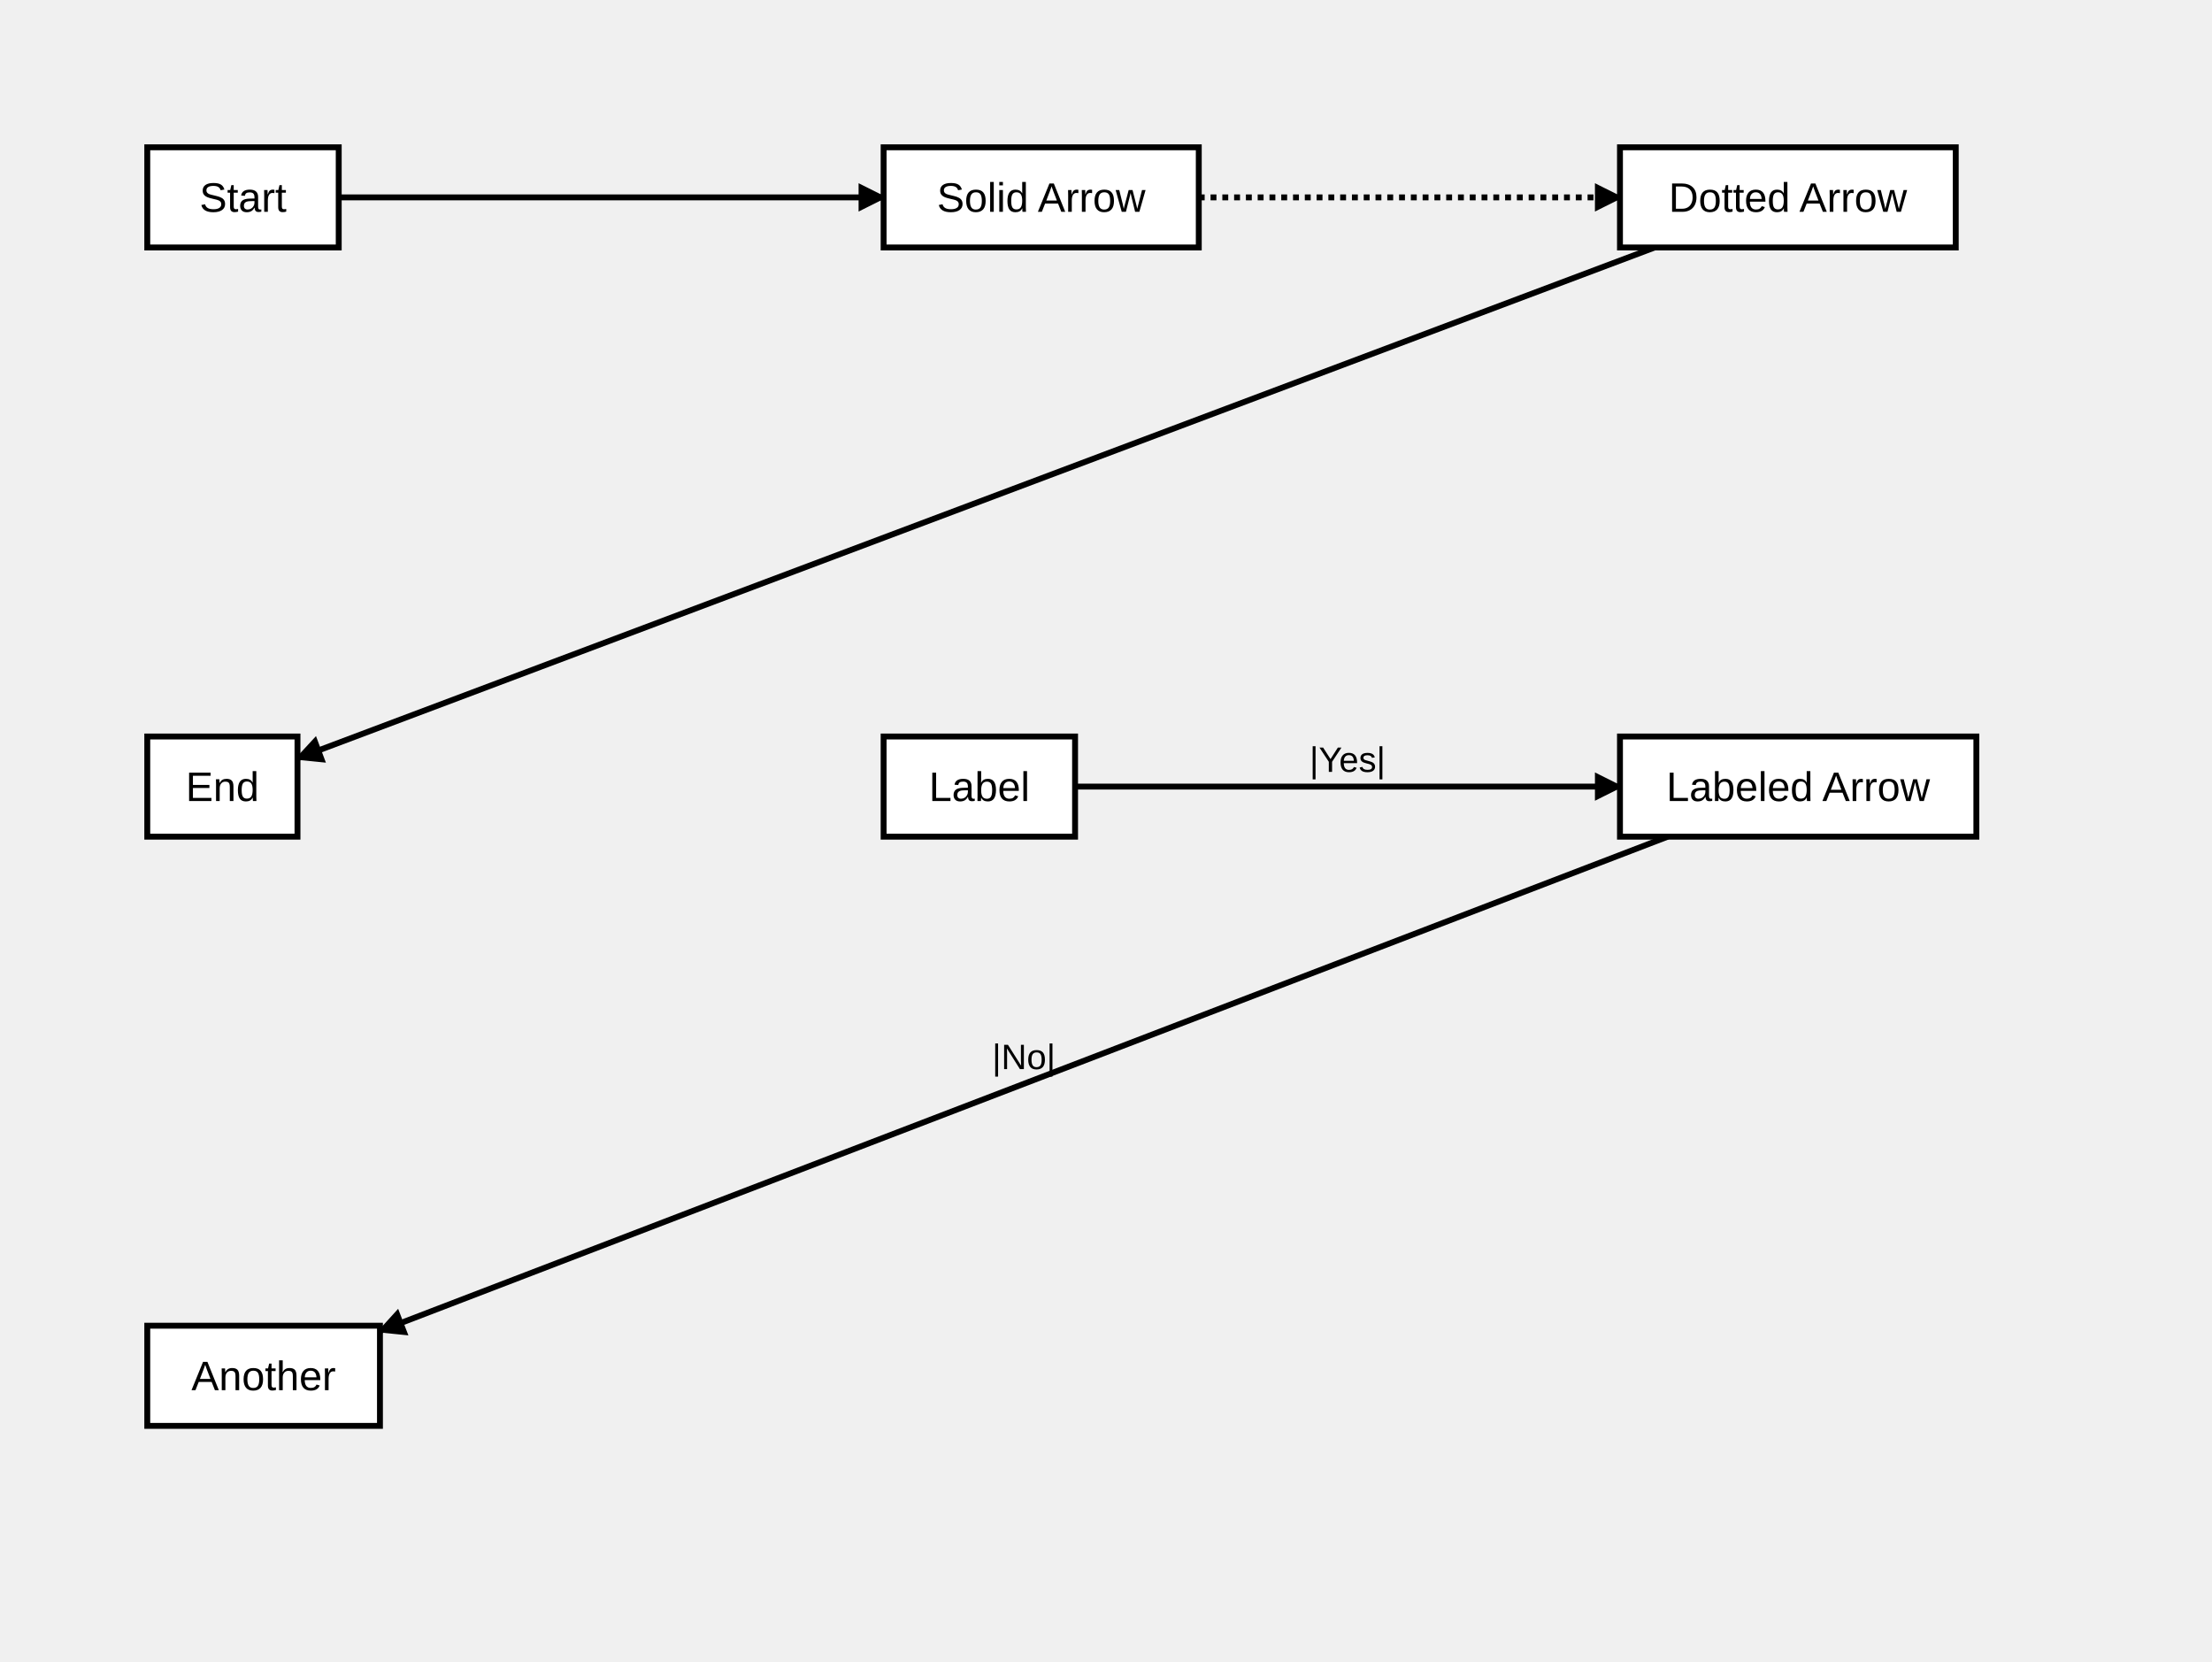
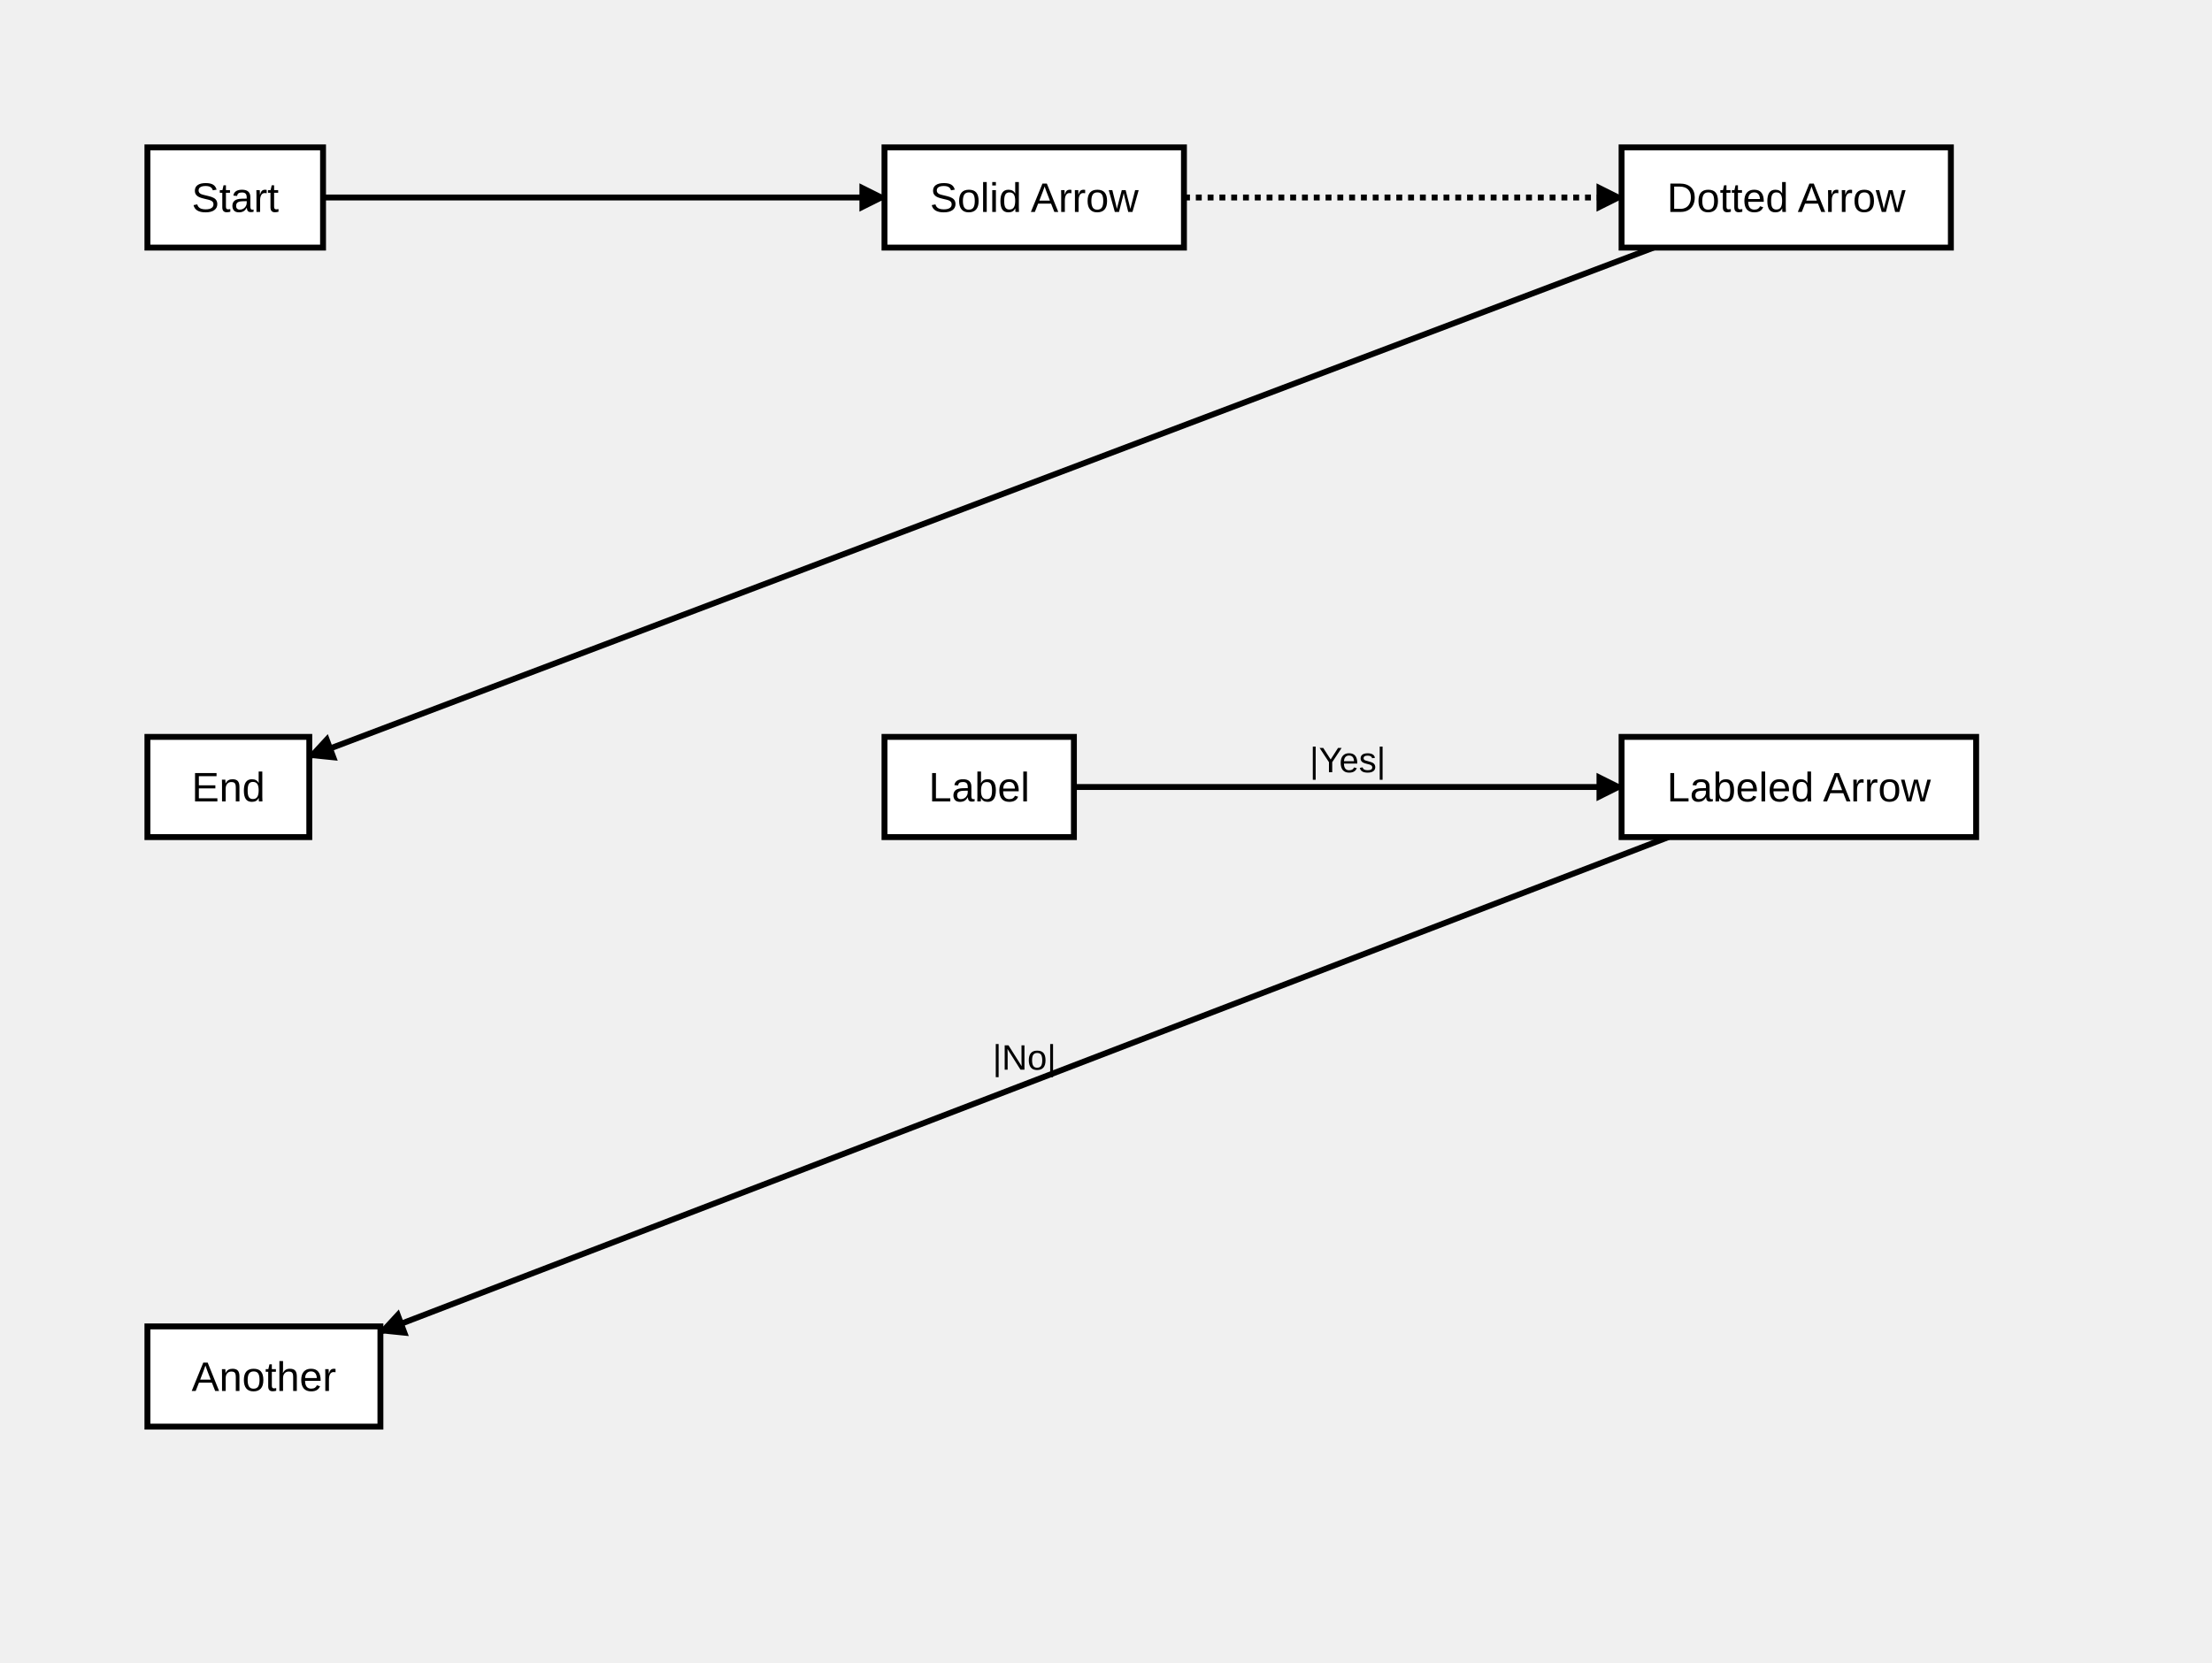
- <svg xmlns="http://www.w3.org/2000/svg" width="751.0" height="564.0" viewBox="0 0 751.0 564.0" version="1.2" baseProfile="tiny" overflow="hidden">
+ <svg xmlns="http://www.w3.org/2000/svg" width="750.258" height="564.0" viewBox="0 0 750.258 564.0" version="1.2" baseProfile="tiny" overflow="hidden">
  <g id="edge-A_to_B">
-     <path fill="none" stroke="#000000" stroke-width="2.0" d="M 115.0 67.0 L 300.0 67.0" />
+     <path fill="none" stroke="#000000" stroke-width="2.0" d="M 109.6 67.0 L 300.0 67.0" />
    <polygon fill="#000000" stroke="#000000" points="300.0,67.0 292.0,63.0 292.0,71.0" />
  </g>
  <g id="edge-B_to_C">
-     <path fill="none" stroke="#000000" stroke-width="2.0" d="M 407.0 67.0 L 550.0 67.0" stroke-dasharray="2,2" />
+     <path fill="none" stroke="#000000" stroke-width="2.0" d="M 401.6 67.0 L 550.0 67.0" stroke-dasharray="2,2" />
    <polygon fill="#000000" stroke="#000000" points="550.0,67.0 542.0,63.0 542.0,71.0" />
  </g>
  <g id="edge-C_to_D">
-     <path fill="none" stroke="#000000" stroke-width="2.0" d="M 561.8 84.0 L 101.0 257.4" />
-     <polygon fill="#000000" stroke="#000000" points="101.0,257.4 109.9,258.3 107.1,250.8" />
+     <path fill="none" stroke="#000000" stroke-width="2.0" d="M 560.9 84.0 L 104.9 256.6" />
+     <polygon fill="#000000" stroke="#000000" points="104.9,256.6 113.8,257.5 111.0,250.0" />
  </g>
  <g id="edge-E_to_F">
-     <path fill="none" stroke="#000000" stroke-width="2.0" d="M 365.0 267.0 L 550.0 267.0" />
+     <path fill="none" stroke="#000000" stroke-width="2.0" d="M 364.2 267.0 L 550.0 267.0" />
    <polygon fill="#000000" stroke="#000000" points="550.0,267.0 542.0,263.0 542.0,271.0" />
-     <text fill="#000000" x="457.5" y="262.0" text-anchor="middle" font-family="Arial, Helvetica, sans-serif" font-size="12.0">|Yes|</text>
+     <text fill="#000000" x="457.1" y="262.0" text-anchor="middle" font-family="Arial, Helvetica, sans-serif" font-size="12.0">|Yes|</text>
  </g>
  <g id="edge-F_to_G">
-     <path fill="none" stroke="#000000" stroke-width="2.0" d="M 566.2 284.0 L 129.0 451.8" />
-     <polygon fill="#000000" stroke="#000000" points="129.0,451.8 137.9,452.7 135.0,445.2" />
-     <text fill="#000000" x="347.6" y="362.9" text-anchor="middle" font-family="Arial, Helvetica, sans-serif" font-size="12.0">|No|</text>
+     <path fill="none" stroke="#000000" stroke-width="2.0" d="M 565.9 284.0 L 129.0 451.8" />
+     <polygon fill="#000000" stroke="#000000" points="129.0,451.8 137.9,452.7 135.1,445.2" />
+     <text fill="#000000" x="347.45" y="362.9" text-anchor="middle" font-family="Arial, Helvetica, sans-serif" font-size="12.0">|No|</text>
  </g>
  <g id="node-A">
-     <rect fill="#ffffff" stroke="#000000" stroke-width="2.0" x="50.0" y="50.0" width="65.0" height="34.0" />
-     <text fill="#000000" x="82.5" y="71.9" text-anchor="middle" font-family="Arial, Helvetica, sans-serif" font-size="14.0">Start</text>
+     <rect fill="#ffffff" stroke="#000000" stroke-width="2.0" x="50.0" y="50.0" width="59.568" height="34.0" />
+     <text fill="#000000" x="79.784" y="71.9" text-anchor="middle" font-family="Arial, Helvetica, sans-serif" font-size="14.0">Start</text>
  </g>
  <g id="node-B">
-     <rect fill="#ffffff" stroke="#000000" stroke-width="2.0" x="300.0" y="50.0" width="107.0" height="34.0" />
-     <text fill="#000000" x="353.5" y="71.9" text-anchor="middle" font-family="Arial, Helvetica, sans-serif" font-size="14.0">Solid Arrow</text>
+     <rect fill="#ffffff" stroke="#000000" stroke-width="2.0" x="300.0" y="50.0" width="101.568" height="34.0" />
+     <text fill="#000000" x="350.784" y="71.9" text-anchor="middle" font-family="Arial, Helvetica, sans-serif" font-size="14.0">Solid Arrow</text>
  </g>
  <g id="node-C">
-     <rect fill="#ffffff" stroke="#000000" stroke-width="2.0" x="550.0" y="50.0" width="114.0" height="34.0" />
-     <text fill="#000000" x="607.0" y="71.9" text-anchor="middle" font-family="Arial, Helvetica, sans-serif" font-size="14.0">Dotted Arrow</text>
+     <rect fill="#ffffff" stroke="#000000" stroke-width="2.0" x="550.0" y="50.0" width="111.69" height="34.0" />
+     <text fill="#000000" x="605.845" y="71.9" text-anchor="middle" font-family="Arial, Helvetica, sans-serif" font-size="14.0">Dotted Arrow</text>
  </g>
  <g id="node-D">
-     <rect fill="#ffffff" stroke="#000000" stroke-width="2.0" x="50.0" y="250.0" width="51.0" height="34.0" />
-     <text fill="#000000" x="75.5" y="271.9" text-anchor="middle" font-family="Arial, Helvetica, sans-serif" font-size="14.0">End</text>
+     <rect fill="#ffffff" stroke="#000000" stroke-width="2.0" x="50.0" y="250.0" width="54.906" height="34.0" />
+     <text fill="#000000" x="77.453" y="271.9" text-anchor="middle" font-family="Arial, Helvetica, sans-serif" font-size="14.0">End</text>
  </g>
  <g id="node-E">
-     <rect fill="#ffffff" stroke="#000000" stroke-width="2.0" x="300.0" y="250.0" width="65.0" height="34.0" />
-     <text fill="#000000" x="332.5" y="271.9" text-anchor="middle" font-family="Arial, Helvetica, sans-serif" font-size="14.0">Label</text>
+     <rect fill="#ffffff" stroke="#000000" stroke-width="2.0" x="300.0" y="250.0" width="64.244" height="34.0" />
+     <text fill="#000000" x="332.122" y="271.9" text-anchor="middle" font-family="Arial, Helvetica, sans-serif" font-size="14.0">Label</text>
  </g>
  <g id="node-F">
-     <rect fill="#ffffff" stroke="#000000" stroke-width="2.0" x="550.0" y="250.0" width="121.0" height="34.0" />
-     <text fill="#000000" x="610.5" y="271.9" text-anchor="middle" font-family="Arial, Helvetica, sans-serif" font-size="14.0">Labeled Arrow</text>
+     <rect fill="#ffffff" stroke="#000000" stroke-width="2.0" x="550.0" y="250.0" width="120.258" height="34.0" />
+     <text fill="#000000" x="610.129" y="271.9" text-anchor="middle" font-family="Arial, Helvetica, sans-serif" font-size="14.0">Labeled Arrow</text>
  </g>
  <g id="node-G">
-     <rect fill="#ffffff" stroke="#000000" stroke-width="2.0" x="50.0" y="450.0" width="79.0" height="34.0" />
-     <text fill="#000000" x="89.5" y="471.9" text-anchor="middle" font-family="Arial, Helvetica, sans-serif" font-size="14.0">Another</text>
+     <rect fill="#ffffff" stroke="#000000" stroke-width="2.0" x="50.0" y="450.0" width="79.028" height="34.0" />
+     <text fill="#000000" x="89.514" y="471.9" text-anchor="middle" font-family="Arial, Helvetica, sans-serif" font-size="14.0">Another</text>
  </g>
</svg>
